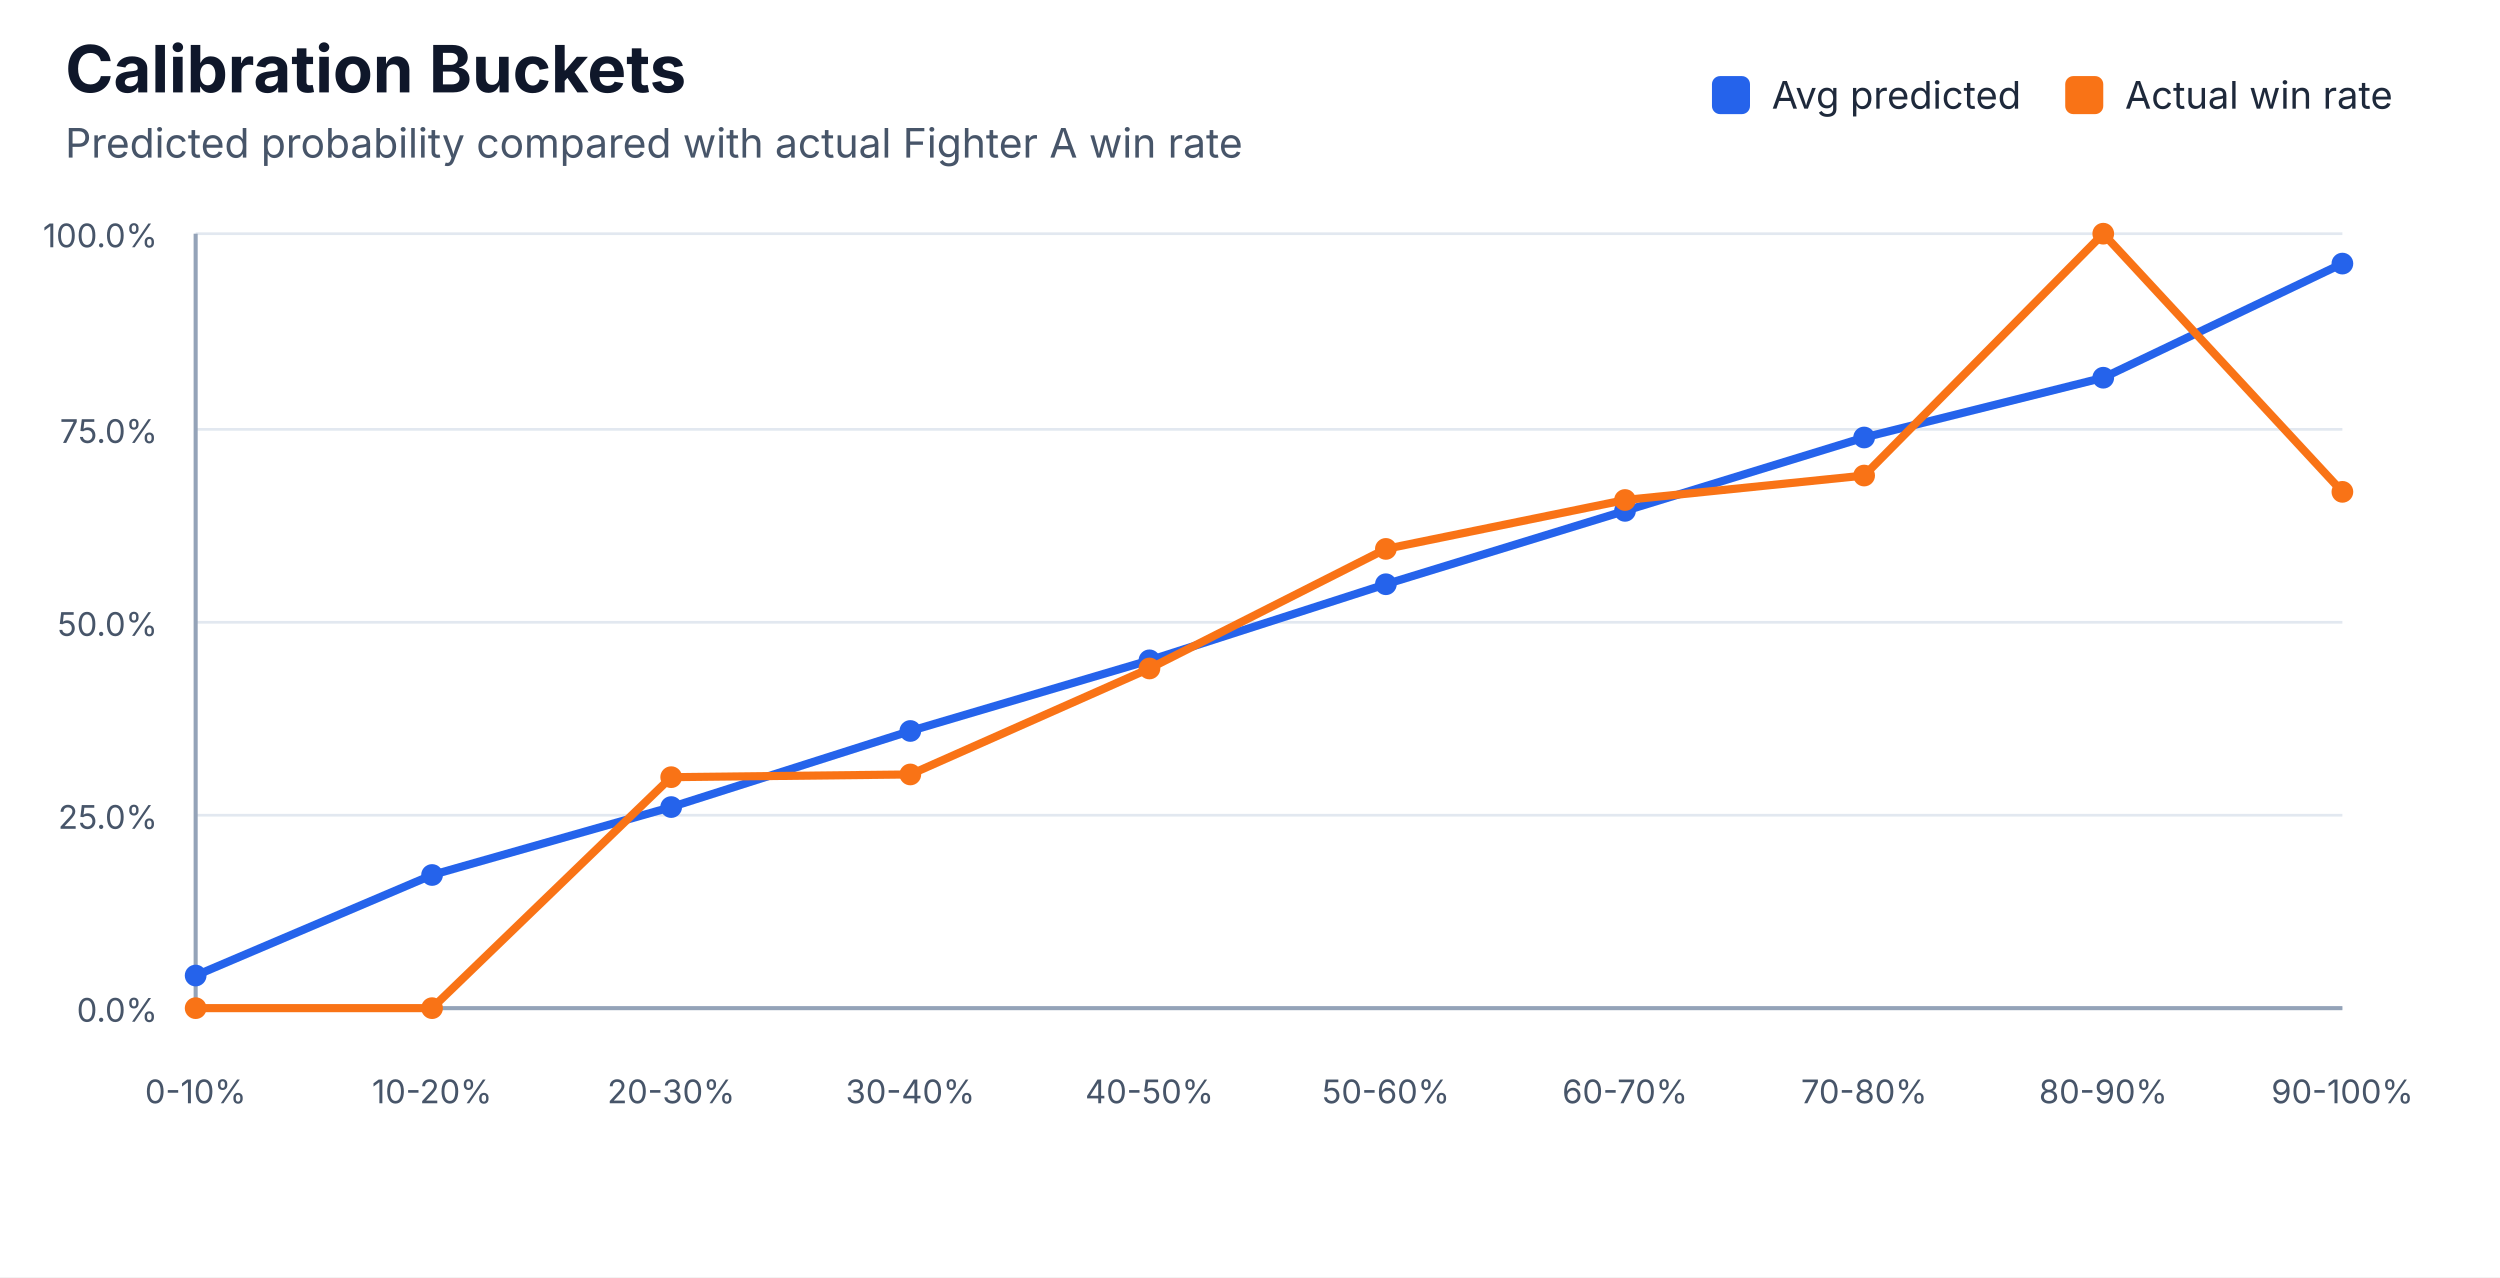
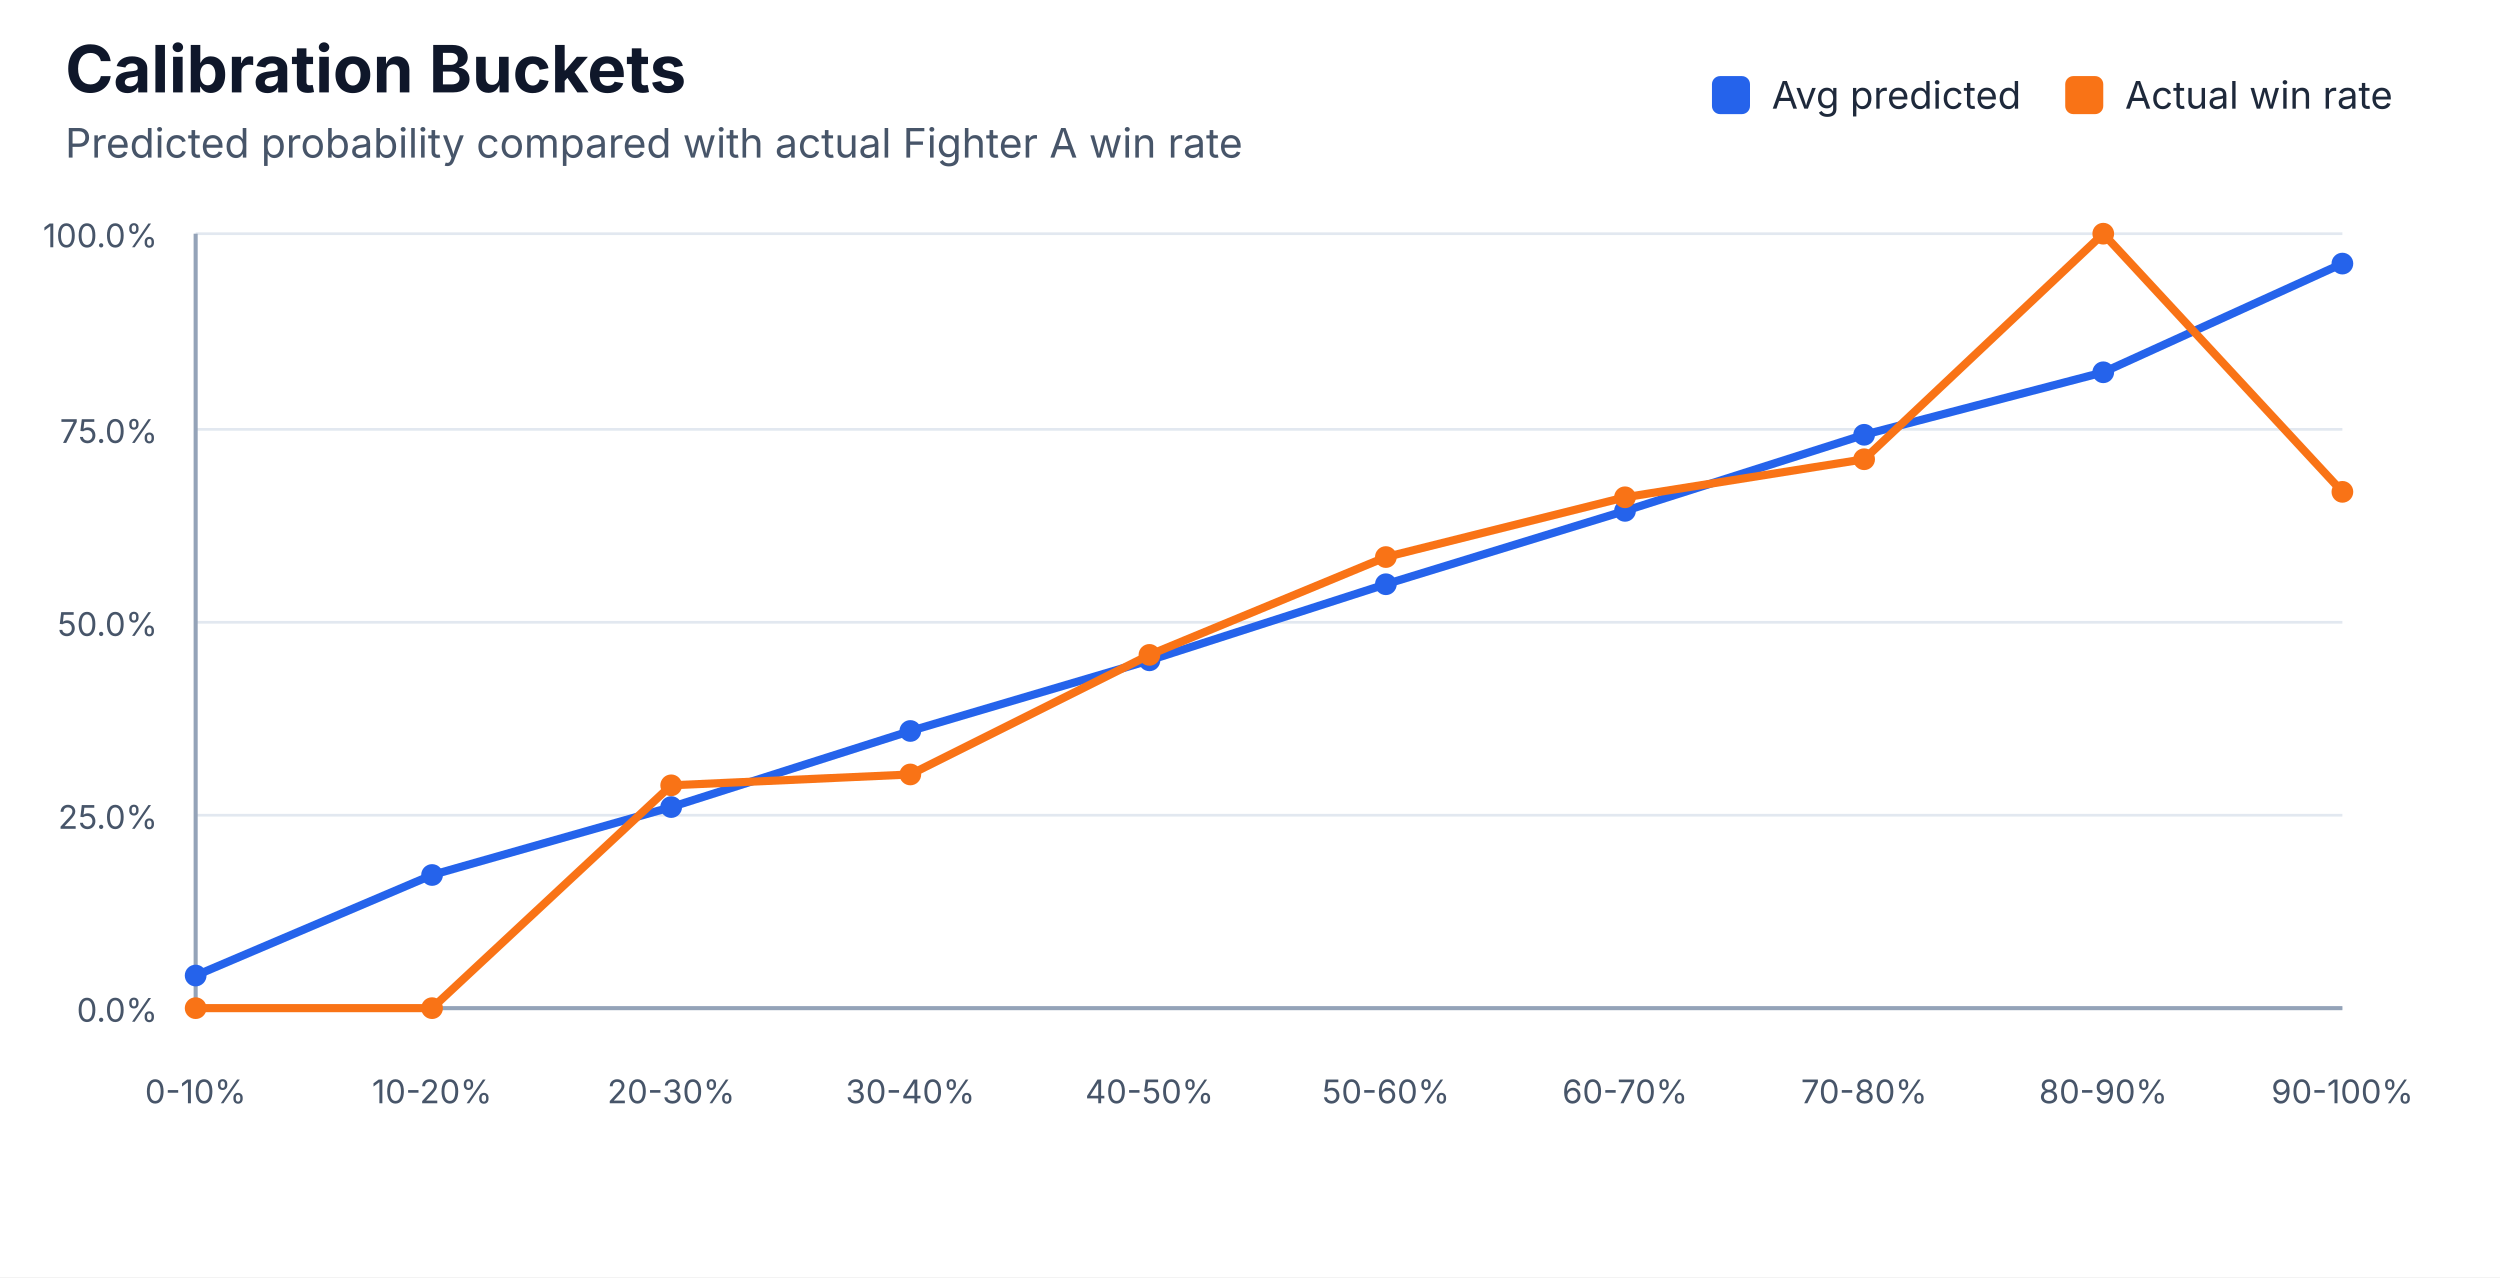
<svg xmlns="http://www.w3.org/2000/svg" width="920" height="470" viewBox="0 0 920 470">
  <style>
    .title { font: 700 24px system-ui, -apple-system, Segoe UI, sans-serif; fill: #0f172a; }
    .subtitle { font: 15px system-ui, -apple-system, Segoe UI, sans-serif; fill: #475569; }
    .tick { font: 12px system-ui, -apple-system, Segoe UI, sans-serif; fill: #475569; }
    .legend { font: 14px system-ui, -apple-system, Segoe UI, sans-serif; fill: #1e293b; }
    .grid { stroke: #e2e8f0; stroke-width: 1; }
    .axis { stroke: #94a3b8; stroke-width: 1.5; }
  </style>
  <rect width="100%" height="100%" fill="#ffffff" />
  <text x="24" y="34" class="title">Calibration Buckets</text>
  <text x="24" y="58" class="subtitle">Predicted probability compared with actual Fighter A win rate</text>
  <line x1="72" x2="862" y1="371" y2="371" class="grid" />
  <text x="58" y="376" class="tick" text-anchor="end">0.0%</text>
  <line x1="72" x2="862" y1="300" y2="300" class="grid" />
  <text x="58" y="305" class="tick" text-anchor="end">25.0%</text>
  <line x1="72" x2="862" y1="229" y2="229" class="grid" />
  <text x="58" y="234" class="tick" text-anchor="end">50.0%</text>
  <line x1="72" x2="862" y1="158" y2="158" class="grid" />
  <text x="58" y="163" class="tick" text-anchor="end">75.0%</text>
  <line x1="72" x2="862" y1="86" y2="86" class="grid" />
  <text x="58" y="91" class="tick" text-anchor="end">100.0%</text>
  <line x1="72" x2="72" y1="86" y2="371" class="axis" />
  <line x1="72" x2="862" y1="371" y2="371" class="axis" />
-   <polyline points="72,359 159,322 247,297 335,269 423,243 510,215 598,188 686,161 774,139 862,97" fill="none" stroke="#2563eb" stroke-width="3" />
+   <polyline points="72,359 159,322 247,297 335,269 423,243 510,215 598,188 686,160 774,137 862,97" fill="none" stroke="#2563eb" stroke-width="3" />
  <circle cx="72" cy="359" r="4" fill="#2563eb" />
  <circle cx="159" cy="322" r="4" fill="#2563eb" />
  <circle cx="247" cy="297" r="4" fill="#2563eb" />
  <circle cx="335" cy="269" r="4" fill="#2563eb" />
  <circle cx="423" cy="243" r="4" fill="#2563eb" />
  <circle cx="510" cy="215" r="4" fill="#2563eb" />
  <circle cx="598" cy="188" r="4" fill="#2563eb" />
-   <circle cx="686" cy="161" r="4" fill="#2563eb" />
-   <circle cx="774" cy="139" r="4" fill="#2563eb" />
+   <circle cx="686" cy="160" r="4" fill="#2563eb" />
+   <circle cx="774" cy="137" r="4" fill="#2563eb" />
  <circle cx="862" cy="97" r="4" fill="#2563eb" />
-   <polyline points="72,371 159,371 247,286 335,285 423,246 510,202 598,184 686,175 774,86 862,181" fill="none" stroke="#f97316" stroke-width="3" />
+   <polyline points="72,371 159,371 247,289 335,285 423,241 510,205 598,183 686,169 774,86 862,181" fill="none" stroke="#f97316" stroke-width="3" />
  <circle cx="72" cy="371" r="4" fill="#f97316" />
  <circle cx="159" cy="371" r="4" fill="#f97316" />
-   <circle cx="247" cy="286" r="4" fill="#f97316" />
+   <circle cx="247" cy="289" r="4" fill="#f97316" />
  <circle cx="335" cy="285" r="4" fill="#f97316" />
-   <circle cx="423" cy="246" r="4" fill="#f97316" />
-   <circle cx="510" cy="202" r="4" fill="#f97316" />
-   <circle cx="598" cy="184" r="4" fill="#f97316" />
-   <circle cx="686" cy="175" r="4" fill="#f97316" />
+   <circle cx="423" cy="241" r="4" fill="#f97316" />
+   <circle cx="510" cy="205" r="4" fill="#f97316" />
+   <circle cx="598" cy="183" r="4" fill="#f97316" />
+   <circle cx="686" cy="169" r="4" fill="#f97316" />
  <circle cx="774" cy="86" r="4" fill="#f97316" />
  <circle cx="862" cy="181" r="4" fill="#f97316" />
  <text x="72" y="406" class="tick" text-anchor="middle">0-10%</text>
  <text x="159" y="406" class="tick" text-anchor="middle">10-20%</text>
  <text x="247" y="406" class="tick" text-anchor="middle">20-30%</text>
  <text x="335" y="406" class="tick" text-anchor="middle">30-40%</text>
  <text x="423" y="406" class="tick" text-anchor="middle">40-50%</text>
  <text x="510" y="406" class="tick" text-anchor="middle">50-60%</text>
  <text x="598" y="406" class="tick" text-anchor="middle">60-70%</text>
  <text x="686" y="406" class="tick" text-anchor="middle">70-80%</text>
  <text x="774" y="406" class="tick" text-anchor="middle">80-90%</text>
  <text x="862" y="406" class="tick" text-anchor="middle">90-100%</text>
  <rect x="630" y="28" width="14" height="14" fill="#2563eb" rx="3" />
  <text x="652" y="40" class="legend">Avg predicted</text>
  <rect x="760" y="28" width="14" height="14" fill="#f97316" rx="3" />
  <text x="782" y="40" class="legend">Actual win rate</text>
</svg>
